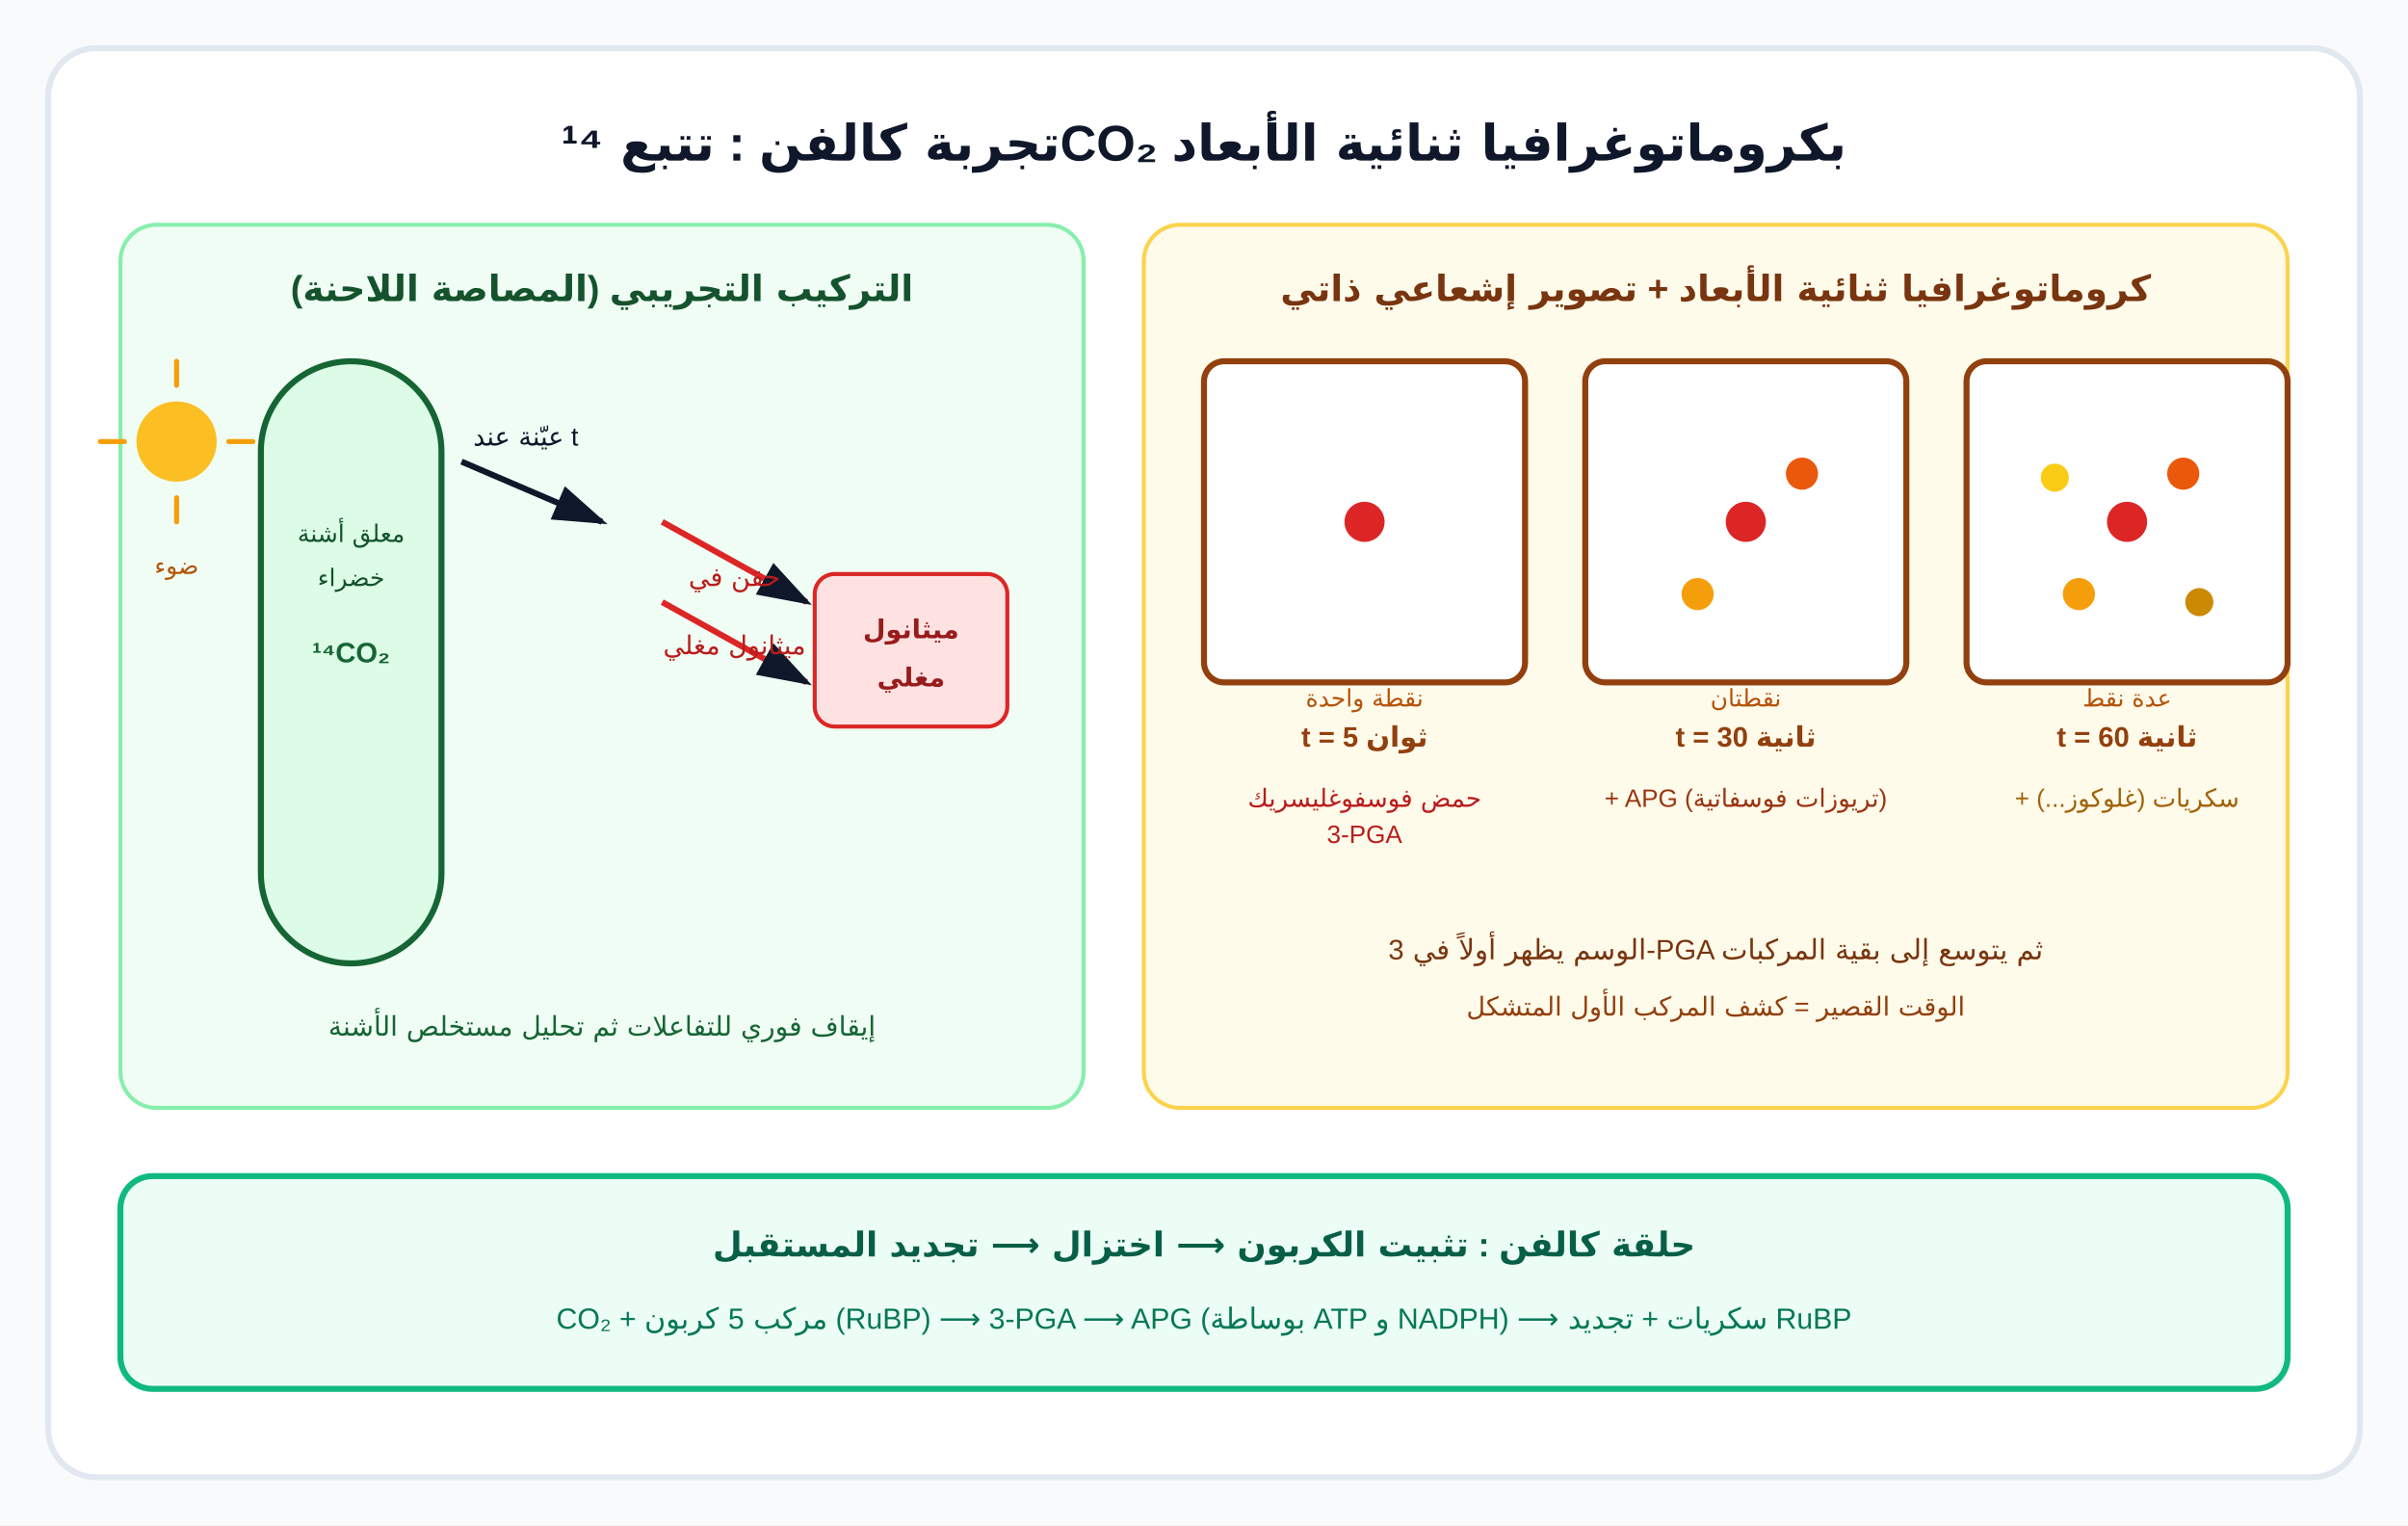
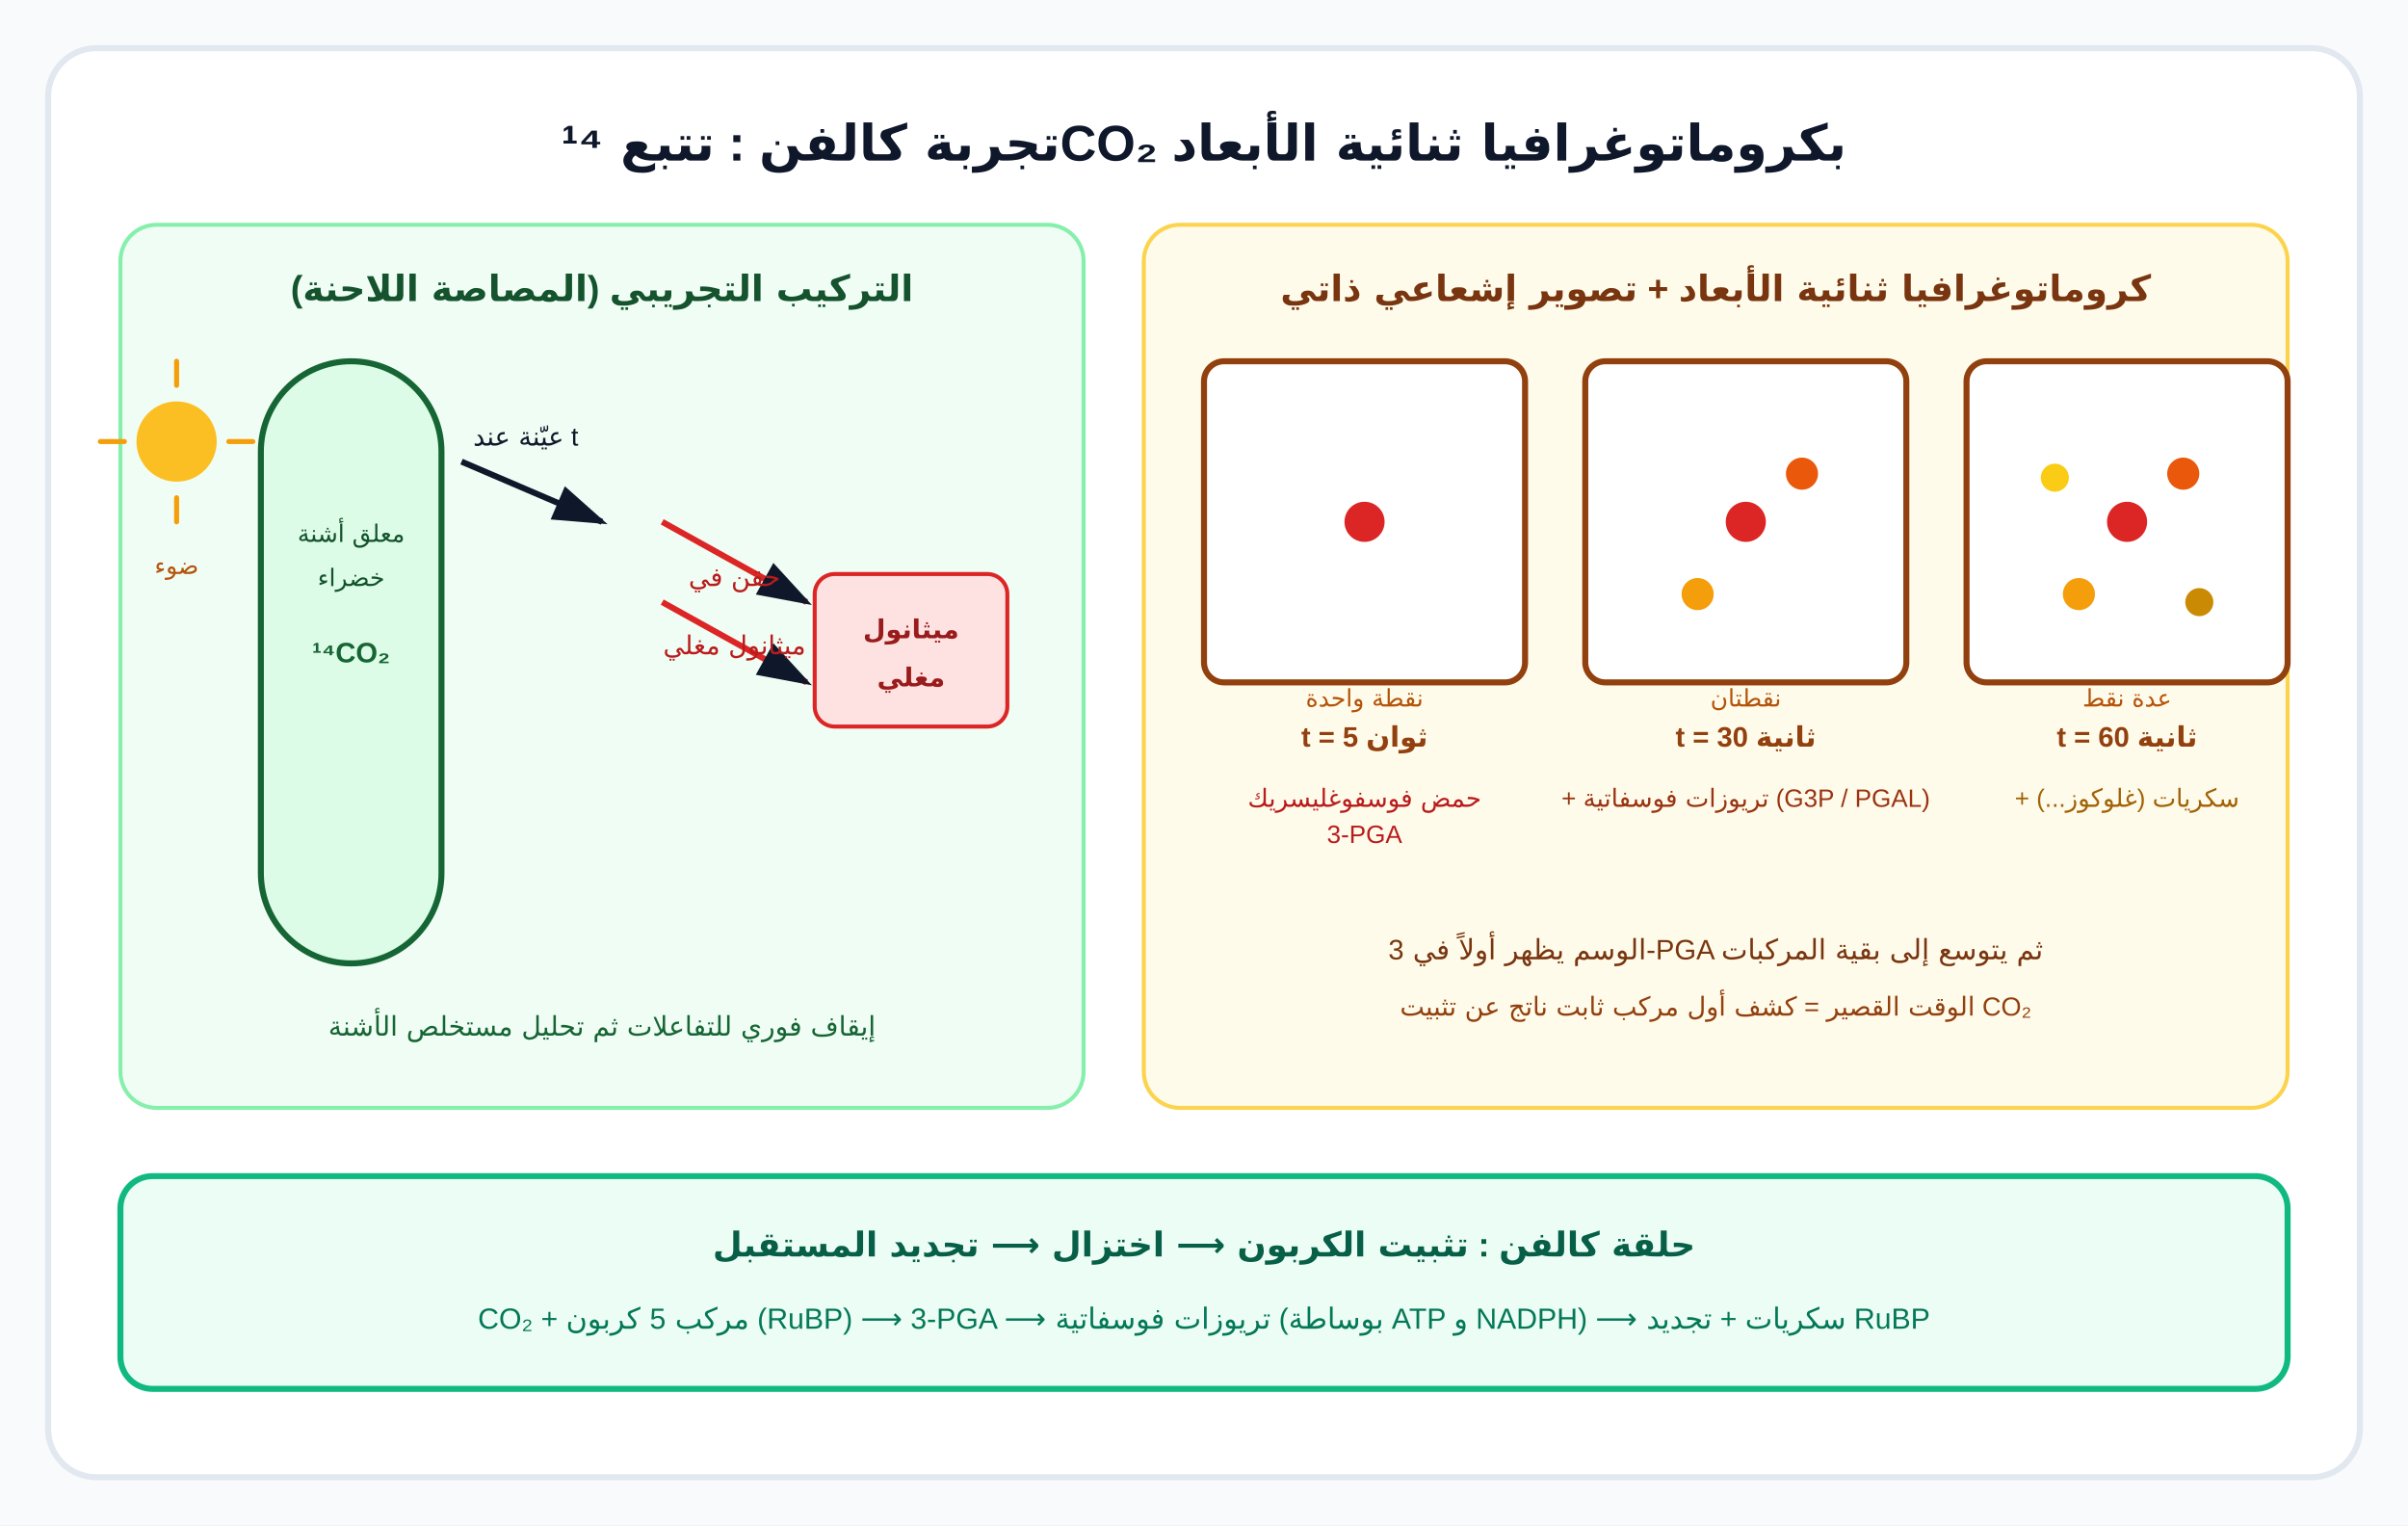
- <svg xmlns="http://www.w3.org/2000/svg" width="1200" height="760" viewBox="0 0 1200 760" font-family="Arial, sans-serif">
+ <svg xmlns="http://www.w3.org/2000/svg" width="1200" height="760" viewBox="0 0 1200 760" font-family="Arial, sans-serif" role="img" aria-labelledby="calvin-title calvin-desc">
  <defs>
    <marker id="arr91" markerWidth="10" markerHeight="10" refX="8" refY="3" orient="auto">
      <path d="M0,0 L9,3 L0,6 Z" fill="#0f172a" />
    </marker>
  </defs>
  <rect width="1200" height="760" fill="#f8fafc" />
  <rect x="24" y="24" width="1152" height="712" rx="24" fill="#ffffff" stroke="#e2e8f0" stroke-width="3" />
  <text x="600" y="80" text-anchor="middle" font-size="25" font-weight="bold" fill="#0f172a">تجربة كالفن : تتبع ¹⁴CO₂ بكروماتوغرافيا ثنائية الأبعاد</text>
  <rect x="60" y="112" width="480" height="440" rx="18" fill="#f0fdf4" stroke="#86efac" stroke-width="2" />
  <text x="300" y="150" text-anchor="middle" font-size="18" font-weight="bold" fill="#14532d">التركيب التجريبي (المصاصة اللاحنة)</text>
  <rect x="130" y="180" width="90" height="300" rx="45" fill="#dcfce7" stroke="#166534" stroke-width="3" />
  <text x="175" y="270" text-anchor="middle" font-size="12" fill="#14532d">معلق أشنة</text>
  <text x="175" y="292" text-anchor="middle" font-size="12" fill="#14532d">خضراء</text>
  <text x="175" y="330" text-anchor="middle" font-size="14" font-weight="bold" fill="#166534">¹⁴CO₂</text>
  <circle cx="88" cy="220" r="20" fill="#fbbf24" />
  <g stroke="#f59e0b" stroke-width="2.5" stroke-linecap="round">
    <line x1="88" y1="192" x2="88" y2="180" />
    <line x1="88" y1="248" x2="88" y2="260" />
    <line x1="62" y1="220" x2="50" y2="220" />
    <line x1="114" y1="220" x2="126" y2="220" />
  </g>
  <text x="88" y="286" text-anchor="middle" font-size="12" fill="#b45309">ضوء</text>
  <path d="M230 230 L300 260" stroke="#0f172a" stroke-width="3" marker-end="url(#arr91)" />
  <text x="262" y="222" text-anchor="middle" font-size="13" fill="#0f172a">عيّنة عند t</text>
  <path d="M330 260 L402 300" stroke="#dc2626" stroke-width="3" marker-end="url(#arr91)" />
  <path d="M330 300 L402 340" stroke="#dc2626" stroke-width="3" marker-end="url(#arr91)" />
  <text x="366" y="292" text-anchor="middle" font-size="13" fill="#b91c1c">حقن في</text>
  <text x="366" y="326" text-anchor="middle" font-size="13" fill="#b91c1c">ميثانول مغلي</text>
  <rect x="406" y="286" width="96" height="76" rx="10" fill="#fee2e2" stroke="#dc2626" stroke-width="2" />
  <text x="454" y="318" text-anchor="middle" font-size="13" font-weight="bold" fill="#991b1b">ميثانول</text>
  <text x="454" y="342" text-anchor="middle" font-size="13" font-weight="bold" fill="#991b1b">مغلي</text>
  <text x="300" y="516" text-anchor="middle" font-size="13.5" fill="#166534">إيقاف فوري للتفاعلات ثم تحليل مستخلص الأشنة</text>
  <rect x="570" y="112" width="570" height="440" rx="18" fill="#fffbeb" stroke="#fcd34d" stroke-width="2" />
  <text x="855" y="150" text-anchor="middle" font-size="18" font-weight="bold" fill="#78350f">كروماتوغرافيا ثنائية الأبعاد + تصوير إشعاعي ذاتي</text>
  <rect x="600" y="180" width="160" height="160" rx="10" fill="#ffffff" stroke="#92400e" stroke-width="3" />
  <circle cx="680" cy="260" r="10" fill="#dc2626" />
  <text x="680" y="372" text-anchor="middle" font-size="14" font-weight="bold" fill="#92400e">t = 5 ثوان</text>
  <text x="680" y="352" text-anchor="middle" font-size="12" fill="#b45309">نقطة واحدة</text>
  <rect x="790" y="180" width="160" height="160" rx="10" fill="#ffffff" stroke="#92400e" stroke-width="3" />
  <circle cx="870" cy="260" r="10" fill="#dc2626" />
  <circle cx="898" cy="236" r="8" fill="#ea580c" />
  <circle cx="846" cy="296" r="8" fill="#f59e0b" />
  <text x="870" y="372" text-anchor="middle" font-size="14" font-weight="bold" fill="#92400e">t = 30 ثانية</text>
  <text x="870" y="352" text-anchor="middle" font-size="12" fill="#b45309">نقطتان</text>
  <rect x="980" y="180" width="160" height="160" rx="10" fill="#ffffff" stroke="#92400e" stroke-width="3" />
  <circle cx="1060" cy="260" r="10" fill="#dc2626" />
  <circle cx="1088" cy="236" r="8" fill="#ea580c" />
  <circle cx="1036" cy="296" r="8" fill="#f59e0b" />
  <circle cx="1096" cy="300" r="7" fill="#ca8a04" />
  <circle cx="1024" cy="238" r="7" fill="#facc15" />
  <text x="1060" y="372" text-anchor="middle" font-size="14" font-weight="bold" fill="#92400e">t = 60 ثانية</text>
  <text x="1060" y="352" text-anchor="middle" font-size="12" fill="#b45309">عدة نقط</text>
  <text x="680" y="402" text-anchor="middle" font-size="12.5" fill="#b91c1c">حمض فوسفوغليسريك</text>
  <text x="680" y="420" text-anchor="middle" font-size="12.5" fill="#b91c1c">3-PGA</text>
-   <text x="870" y="402" text-anchor="middle" font-size="12.5" fill="#9a3412">+ APG (تريوزات فوسفاتية)</text>
+   <text x="870" y="402" text-anchor="middle" font-size="12.5" fill="#9a3412">+ تريوزات فوسفاتية (G3P / PGAL)</text>
  <text x="1060" y="402" text-anchor="middle" font-size="12.5" fill="#a16207">+ سكريات (غلوكوز...)</text>
  <text x="855" y="478" text-anchor="middle" font-size="14" fill="#78350f">الوسم يظهر أولاً في 3-PGA ثم يتوسع إلى بقية المركبات</text>
-   <text x="855" y="506" text-anchor="middle" font-size="13" fill="#92400e">الوقت القصير = كشف المركب الأول المتشكل</text>
+   <text x="855" y="506" text-anchor="middle" font-size="13" fill="#92400e">الوقت القصير = كشف أول مركب ثابت ناتج عن تثبيت CO₂</text>
  <rect x="60" y="586" width="1080" height="106" rx="16" fill="#ecfdf5" stroke="#10b981" stroke-width="3" />
  <text x="600" y="626" text-anchor="middle" font-size="17" font-weight="bold" fill="#065f46">حلقة كالفن : تثبيت الكربون ⟶ اختزال ⟶ تجديد المستقبل</text>
-   <text x="600" y="662" text-anchor="middle" font-size="14.5" fill="#047857">CO₂ + مركب 5 كربون (RuBP) ⟶ 3-PGA ⟶ APG (بوساطة ATP و NADPH) ⟶ سكريات + تجديد RuBP</text>
+   <text x="600" y="662" text-anchor="middle" font-size="14.5" fill="#047857">CO₂ + مركب 5 كربون (RuBP) ⟶ 3-PGA ⟶ تريوزات فوسفاتية (بوساطة ATP و NADPH) ⟶ سكريات + تجديد RuBP</text>
</svg>
